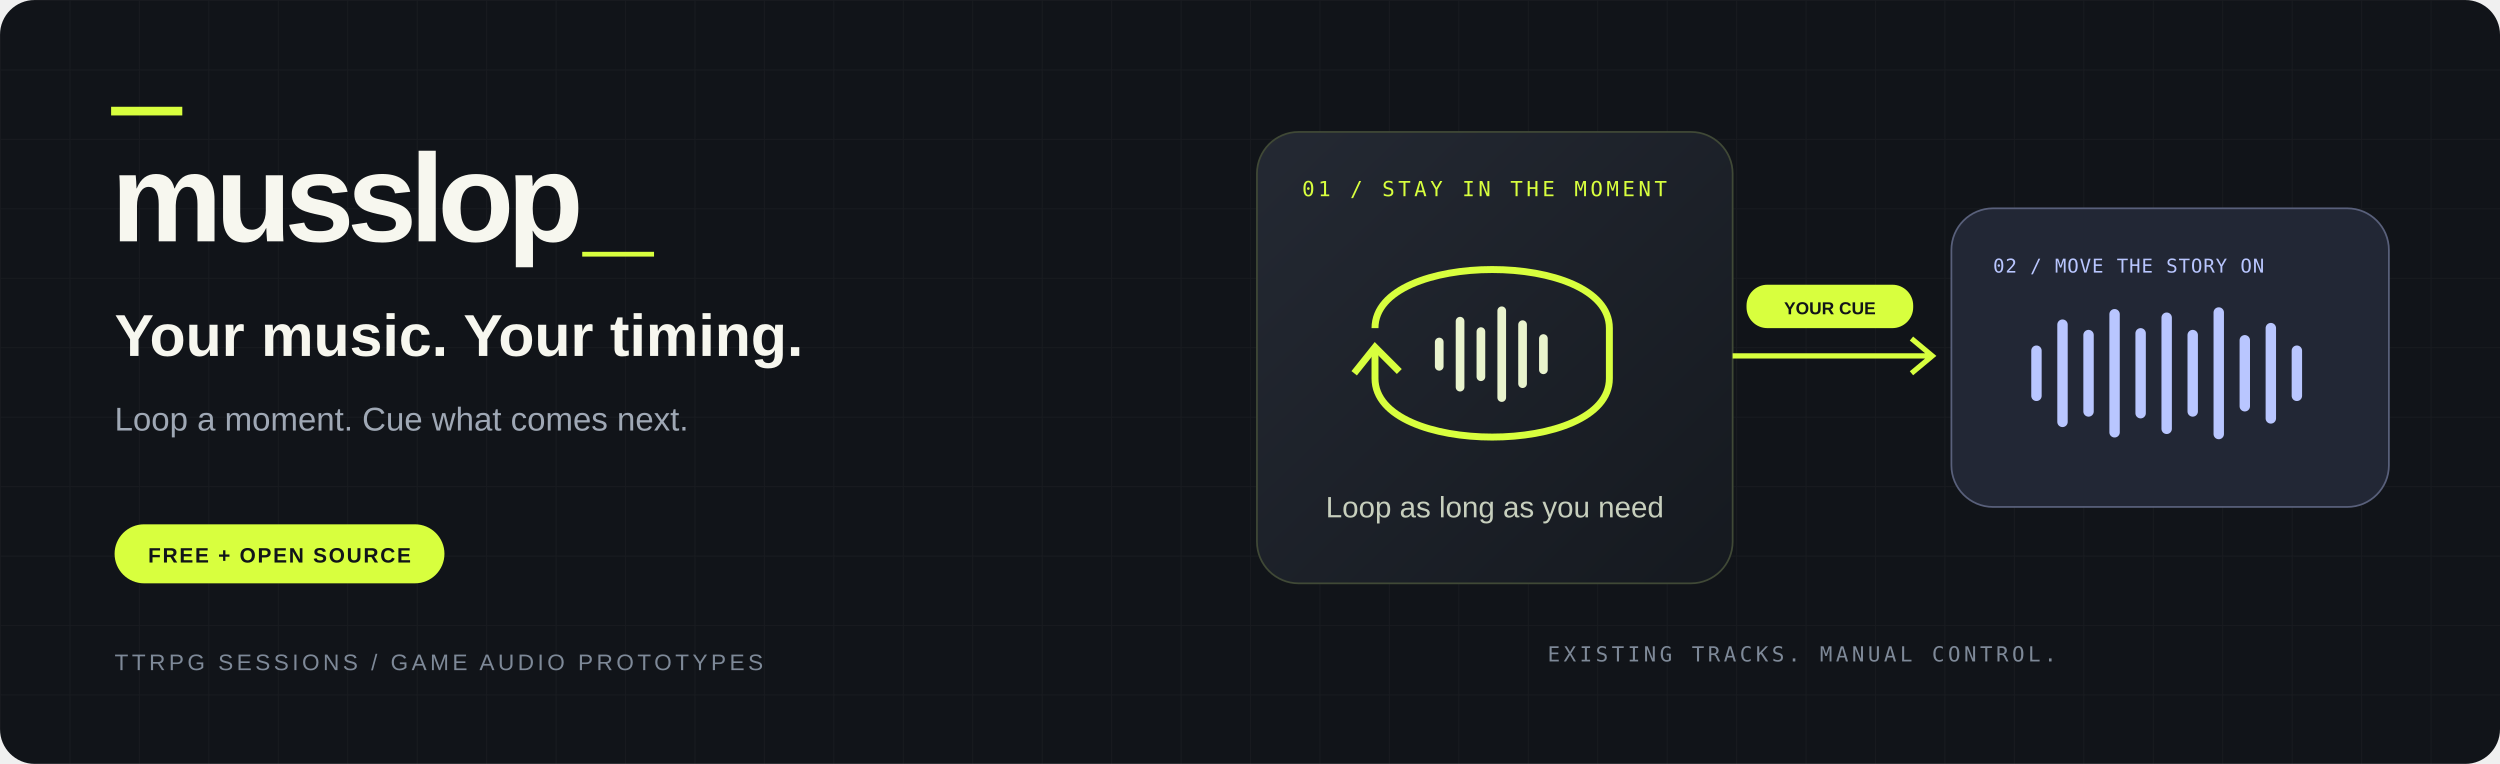
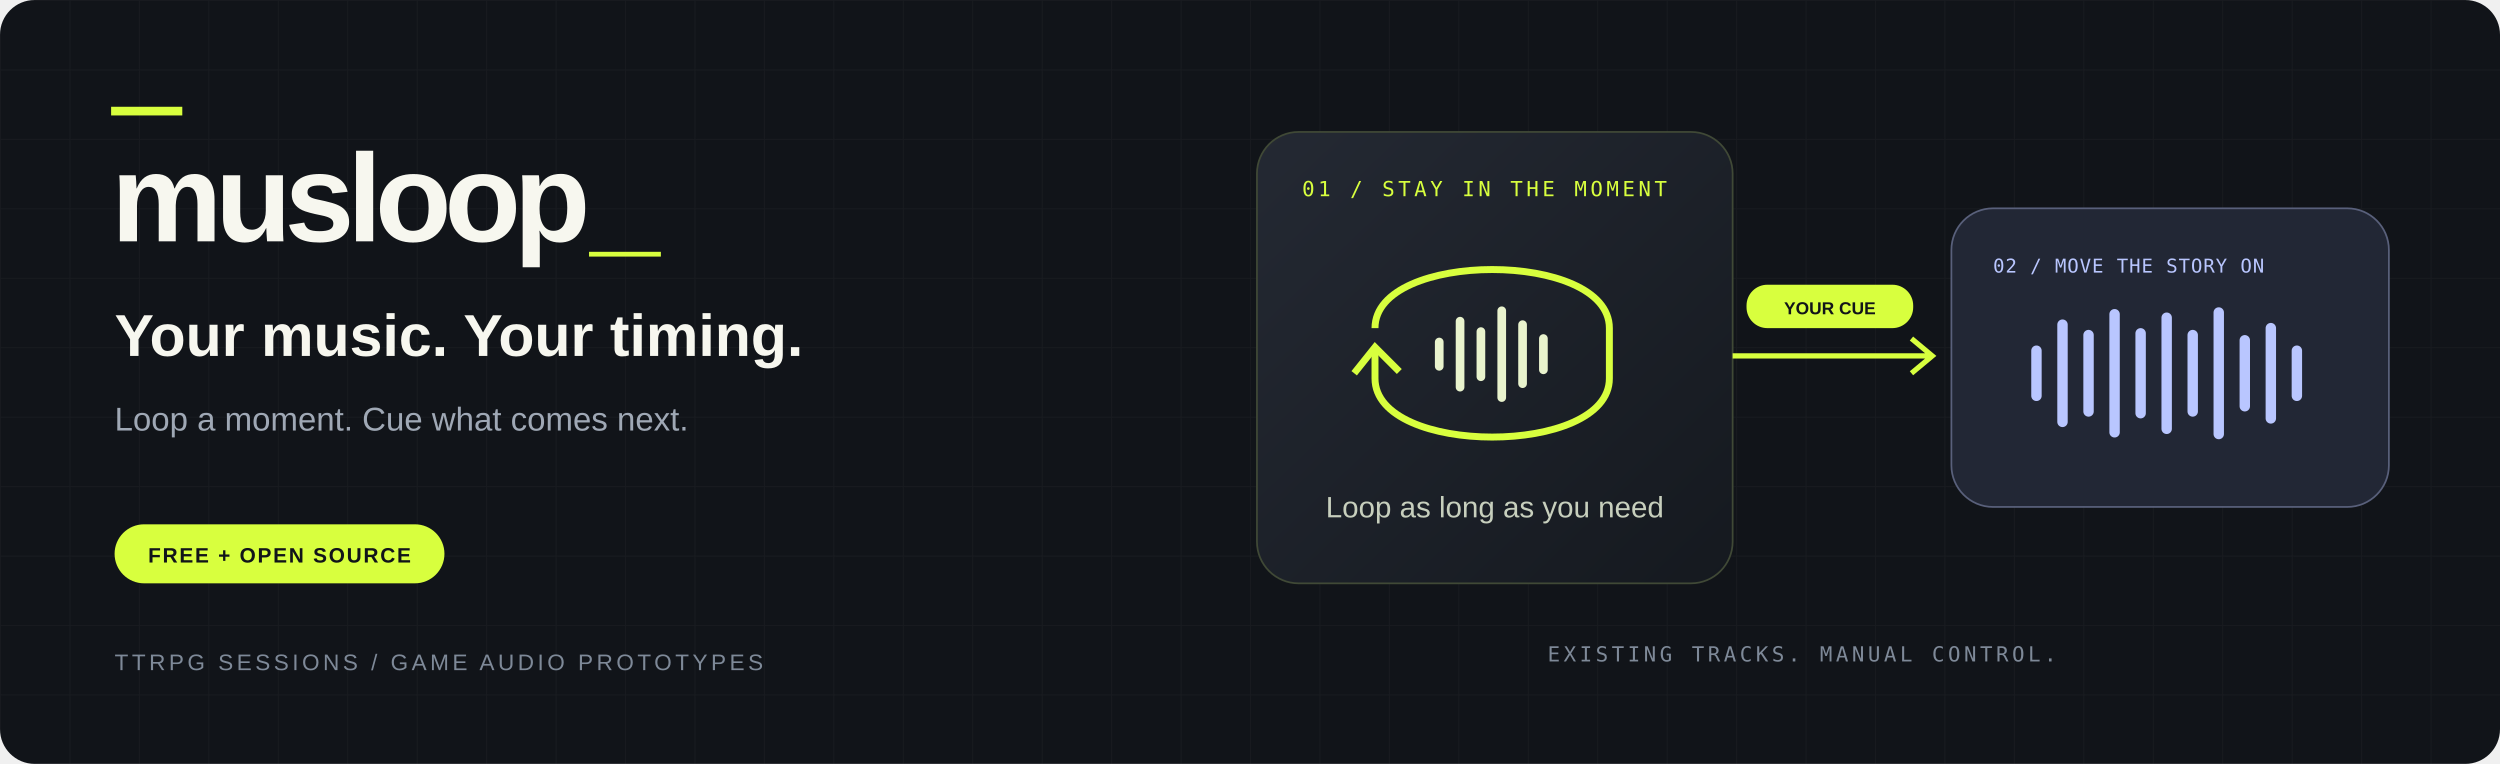
<svg xmlns="http://www.w3.org/2000/svg" width="1440" height="440" viewBox="0 0 1440 440" role="img" aria-labelledby="title desc">
  <defs>
    <pattern id="grid" width="40" height="40" patternUnits="userSpaceOnUse">
      <path d="M40 0H0V40" fill="none" stroke="#ffffff" stroke-opacity=".035" />
    </pattern>
    <linearGradient id="panel" x2="1" y2="1">
      <stop stop-color="#242933" />
      <stop offset="1" stop-color="#15191f" />
    </linearGradient>
  </defs>
  <rect width="1440" height="440" rx="20" fill="#111419" />
  <rect width="1440" height="440" rx="20" fill="url(#grid)" />
  <path d="M64 64H105" stroke="#d8ff3e" stroke-width="5" />
-   <text x="64" y="139" fill="#f7f7ef" font-family="Arial,Helvetica,sans-serif" font-size="72" font-weight="800" letter-spacing="-4">musslop<tspan fill="#d8ff3e">_</tspan>
+   <text x="64" y="139" fill="#f7f7ef" font-family="Arial,Helvetica,sans-serif" font-size="72" font-weight="800" letter-spacing="-4">musloop<tspan fill="#d8ff3e">_</tspan>
  </text>
  <text x="66" y="205" fill="#f7f7ef" font-family="Arial,Helvetica,sans-serif" font-size="34" font-weight="600">Your music. Your timing.</text>
  <text x="66" y="248" fill="#9fa8b5" font-family="Arial,Helvetica,sans-serif" font-size="19">Loop a moment. Cue what comes next.</text>
  <rect x="66" y="302" width="190" height="34" rx="17" fill="#d8ff3e" />
  <text x="161" y="324" fill="#111419" text-anchor="middle" font-family="Arial,Helvetica,sans-serif" font-size="12" font-weight="700" letter-spacing="1">FREE + OPEN SOURCE</text>
  <text x="66" y="386" fill="#7e8998" font-family="Arial,Helvetica,sans-serif" font-size="13" letter-spacing="2">TTRPG SESSIONS / GAME AUDIO PROTOTYPES</text>
  <rect x="724" y="76" width="274" height="260" rx="24" fill="url(#panel)" stroke="#404936" />
  <text x="750" y="113" fill="#d8ff3e" font-family="monospace" font-size="12" letter-spacing="2">01 / STAY IN THE MOMENT</text>
  <path d="M792 189C792 144 927 144 927 189V218C927 263 792 263 792 218V201" fill="none" stroke="#d8ff3e" stroke-width="4" />
  <path d="M780 215L792 200L806 214" fill="none" stroke="#d8ff3e" stroke-width="4" />
  <path d="M829 197V211M841 185V223M853 191V217M865 179V229M877 187V221M889 195V213" stroke="#e9f3cd" stroke-width="5" stroke-linecap="round" />
  <text x="861" y="298" text-anchor="middle" fill="#c7cfbd" font-family="Arial,Helvetica,sans-serif" font-size="17">Loop as long as you need</text>
  <path d="M998 205H1112M1101 195L1113 205L1101 215" fill="none" stroke="#d8ff3e" stroke-width="3" />
  <rect x="1006" y="164" width="96" height="25" rx="12" fill="#d8ff3e" />
  <text x="1054" y="181" text-anchor="middle" fill="#111419" font-family="Arial,Helvetica,sans-serif" font-size="10" font-weight="700">YOUR CUE</text>
  <rect x="1124" y="120" width="252" height="172" rx="24" fill="#222735" stroke="#59607b" />
  <text x="1148" y="157" fill="#b9c6ff" font-family="monospace" font-size="11" letter-spacing="0.5">02 / MOVE THE STORY ON</text>
  <path d="M1173 202V228M1188 187V243M1203 193V237M1218 181V249M1233 192V238M1248 183V247M1263 193V237M1278 180V250M1293 196V234M1308 189V241M1323 202V228" stroke="#b9c6ff" stroke-width="6" stroke-linecap="round" />
  <text x="1038" y="381" text-anchor="middle" fill="#7e8998" font-family="monospace" font-size="12" letter-spacing="2">EXISTING TRACKS. MANUAL CONTROL.</text>
</svg>
